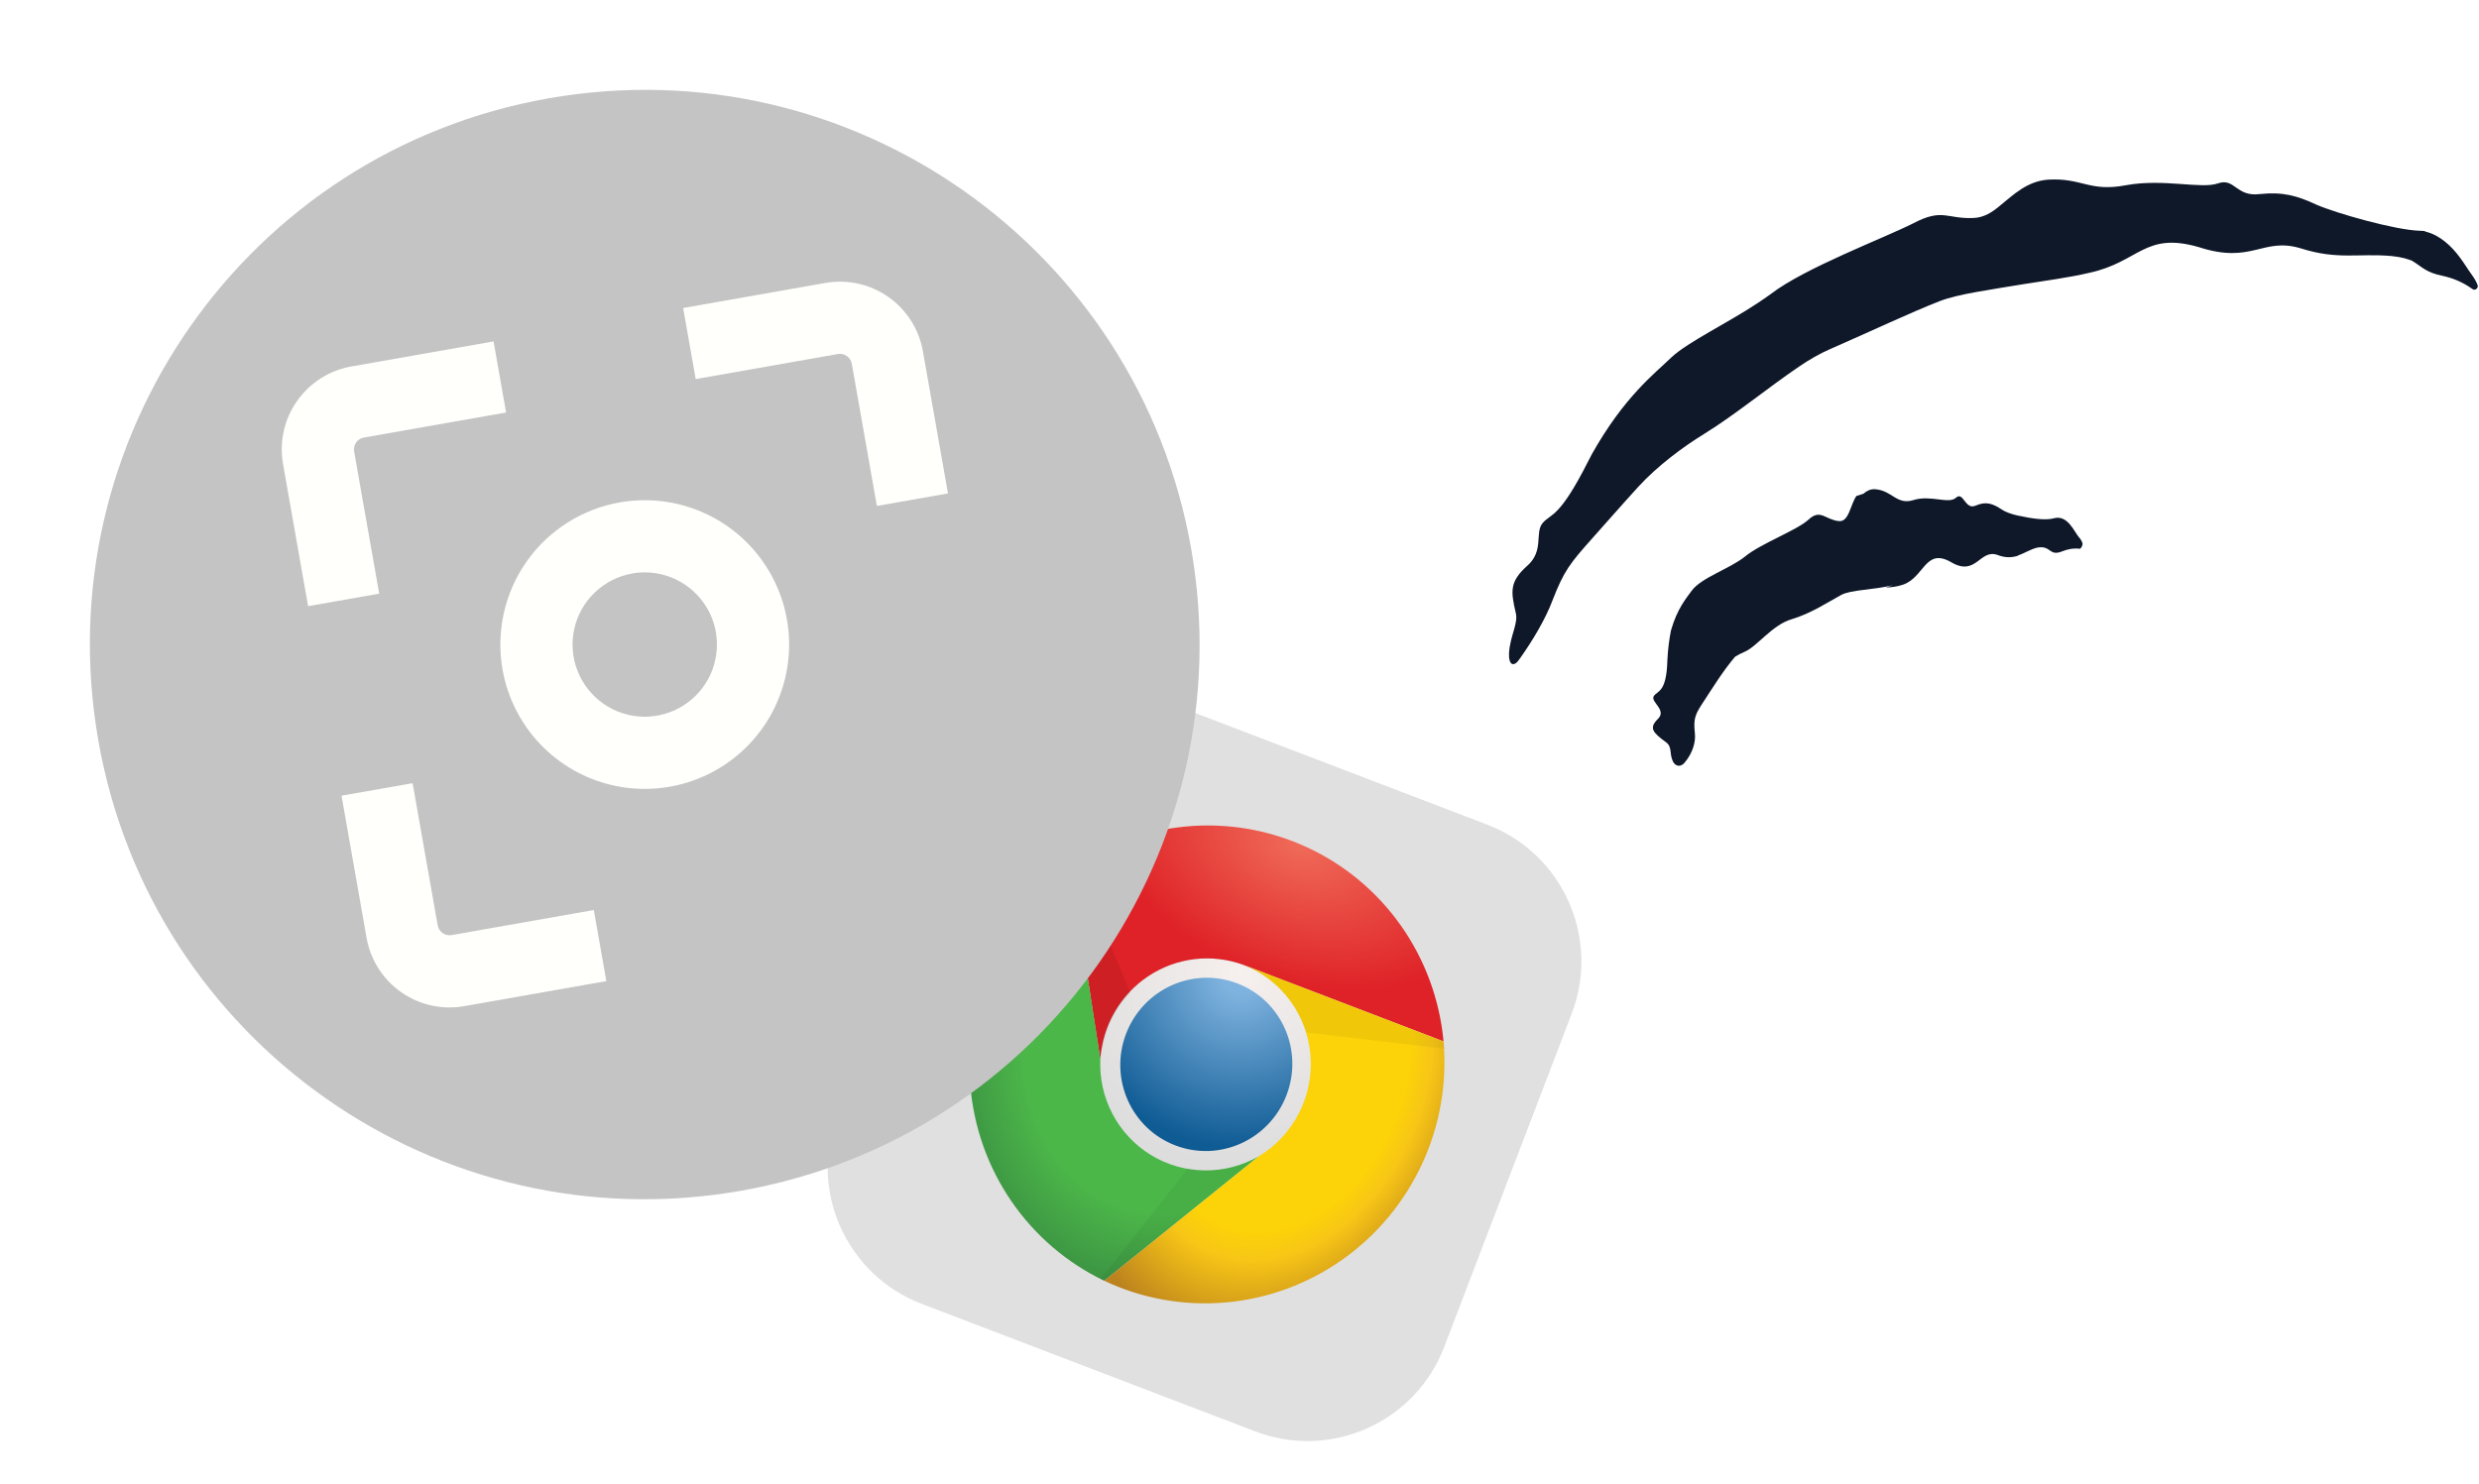
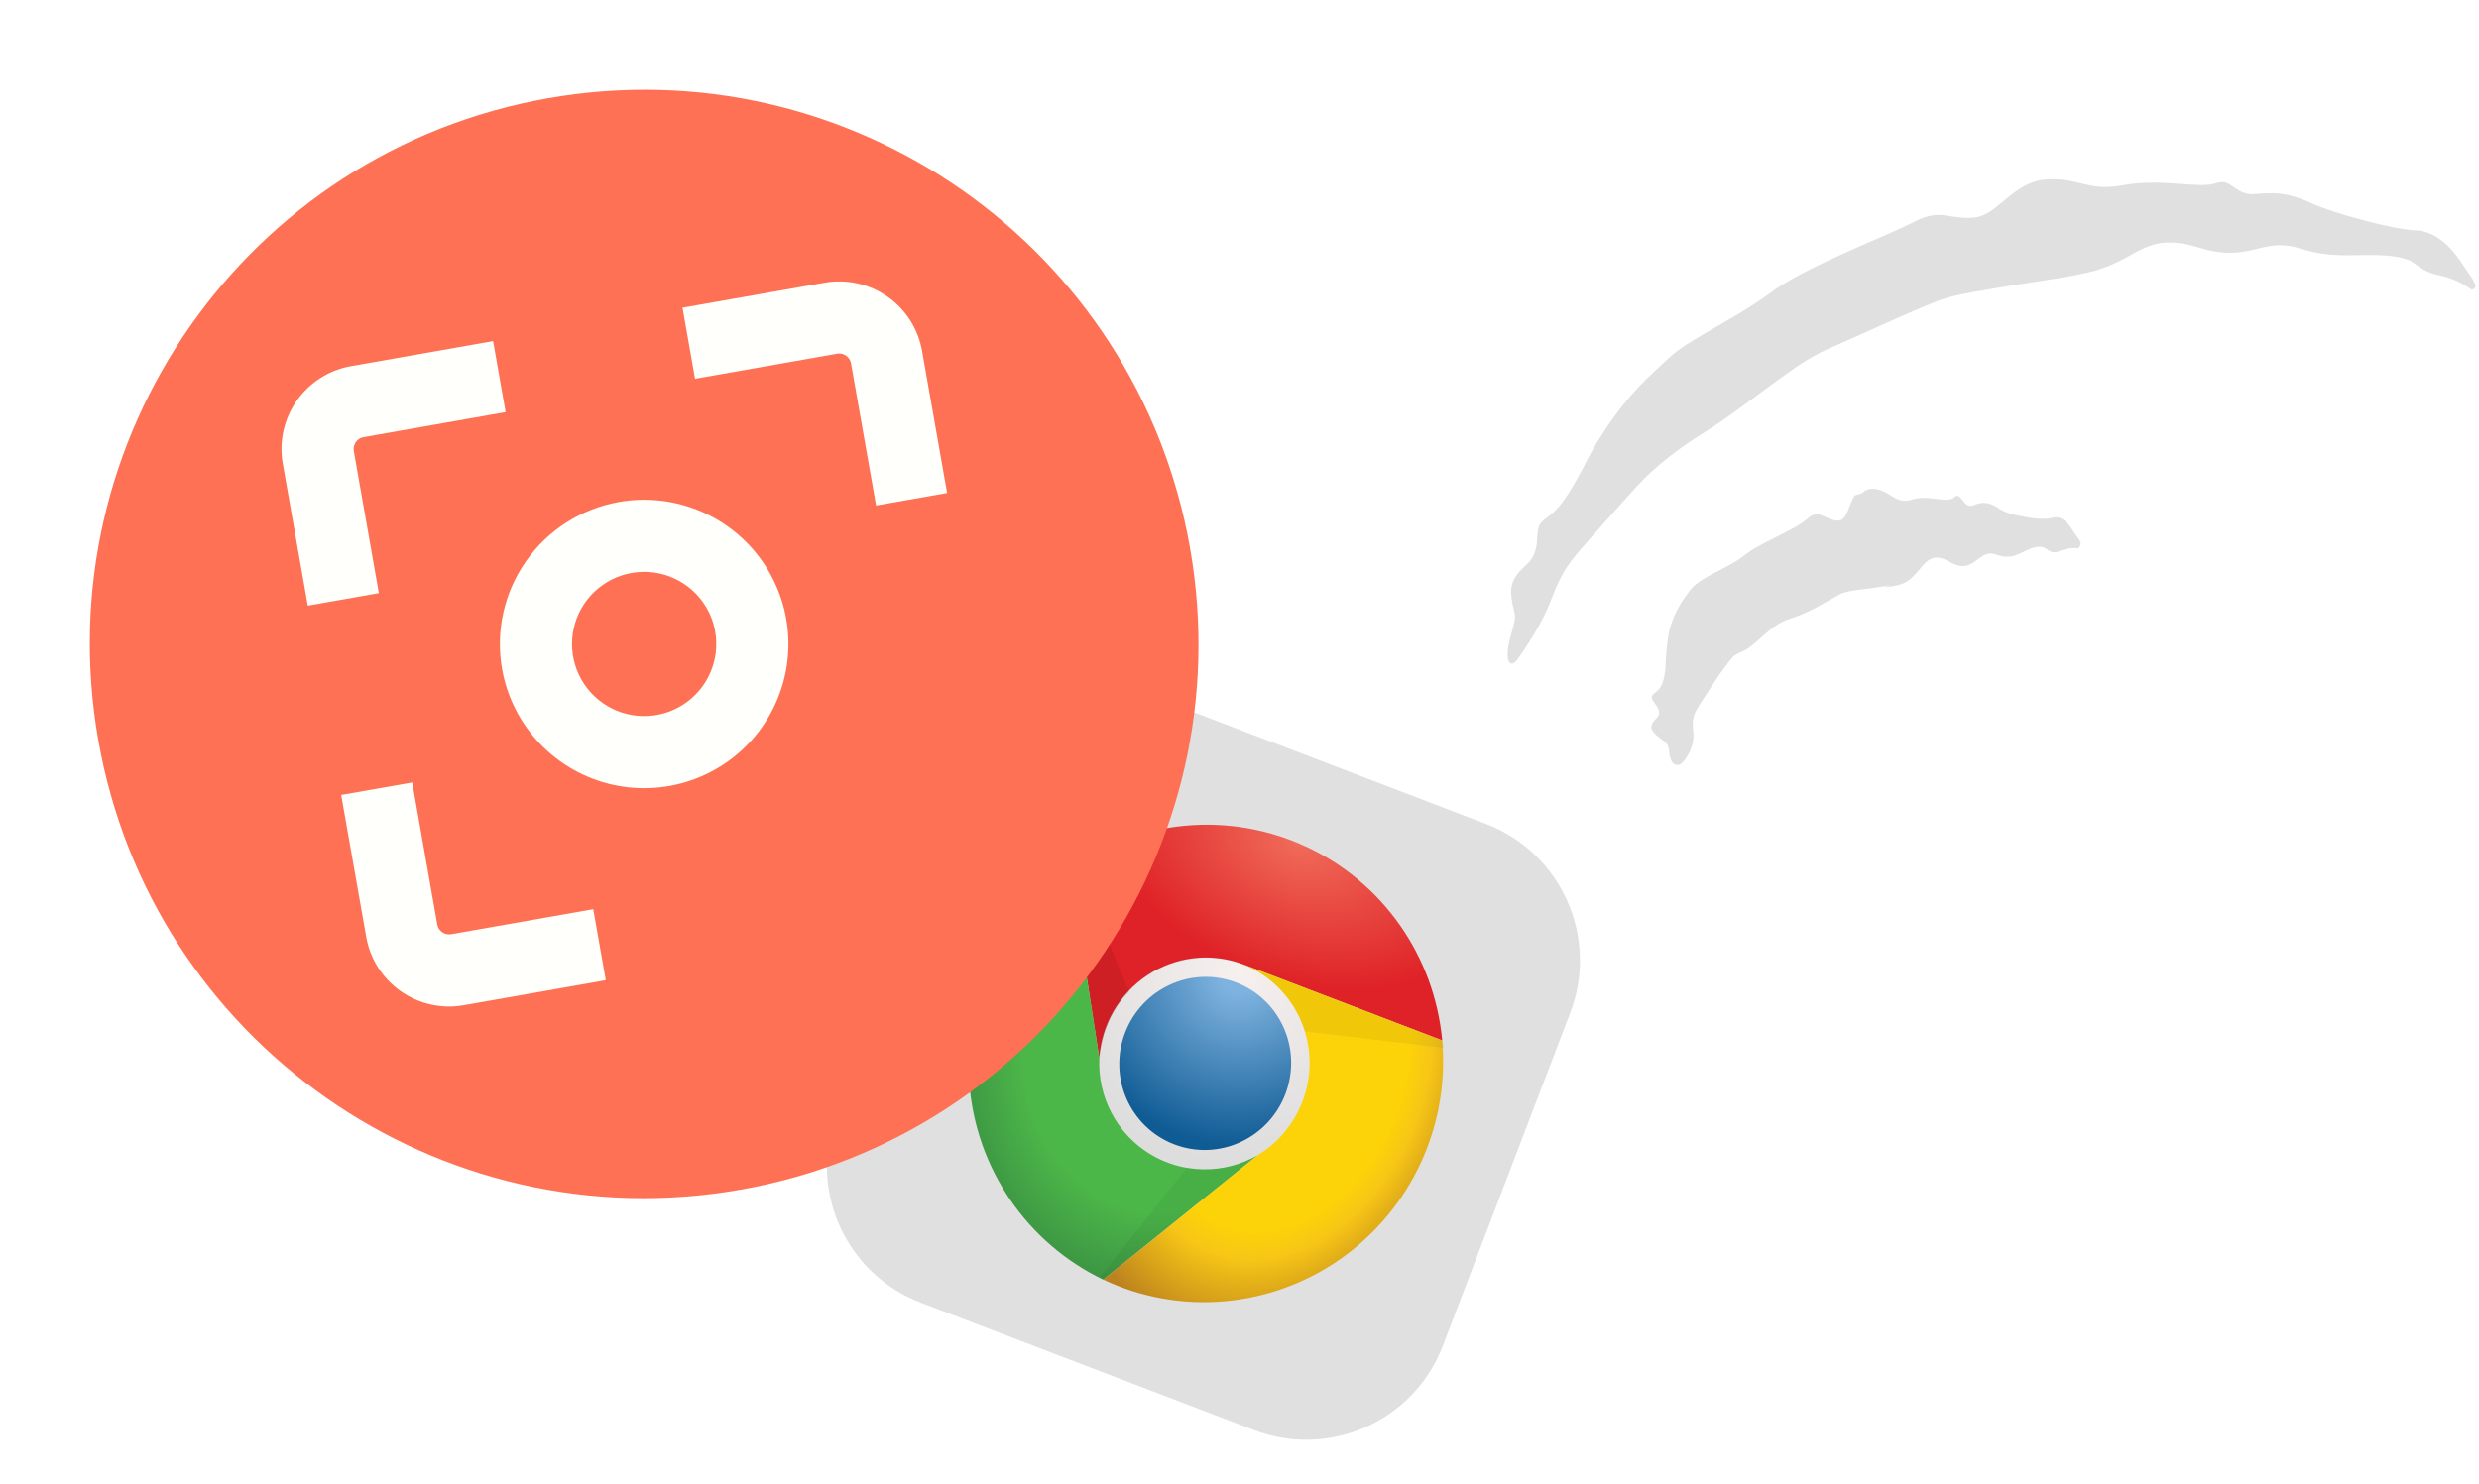
- <svg xmlns="http://www.w3.org/2000/svg" width="496" height="297" viewBox="0 0 496 297" fill="none">
-   <rect x="203.507" y="129.07" width="130" height="130" rx="29.279" transform="rotate(20.9293 203.507 129.07)" fill="#E0E0E0" />
-   <path d="M266.206 231.888C269.048 224.456 268.848 216.21 265.65 208.963C262.452 201.716 256.518 196.063 249.152 193.246C241.787 190.429 233.595 190.68 226.377 193.943C219.16 197.206 213.508 203.215 210.666 210.646L218.6 213.681C220.63 208.372 224.667 204.081 229.823 201.75C234.978 199.419 240.83 199.24 246.091 201.252C251.351 203.264 255.59 207.302 257.875 212.478C260.159 217.655 260.302 223.545 258.272 228.853" fill="black" fill-opacity="0.1" />
-   <path d="M234.471 231.038C244.331 234.809 255.408 229.801 259.213 219.852C263.018 209.904 258.109 198.782 248.25 195.011C238.39 191.24 227.313 196.249 223.508 206.197C219.703 216.146 224.612 227.267 234.471 231.038Z" fill="url(#paint0_radial_318_141)" stroke="url(#paint1_radial_318_141)" stroke-width="3.857" />
-   <path d="M288.824 208.418C288.051 200.083 285.122 192.109 280.328 185.293C275.533 178.476 269.041 173.053 261.497 169.565C253.954 166.076 245.622 164.644 237.332 165.41C229.042 166.176 221.083 169.114 214.248 173.931L220.158 211.982C220.369 208.652 221.349 205.413 223.021 202.523C224.693 199.633 227.01 197.172 229.788 195.337C232.566 193.502 235.728 192.344 239.021 191.954C242.314 191.565 245.648 191.955 248.755 193.094" fill="url(#paint2_radial_318_141)" />
-   <path d="M214.248 173.932C207.45 178.775 202.018 185.317 198.491 192.906C194.963 200.496 193.463 208.871 194.139 217.199C194.815 225.528 197.643 233.52 202.343 240.384C207.043 247.248 213.452 252.745 220.934 256.329L251.827 231.436C248.519 233.33 244.772 234.302 240.977 234.249C237.182 234.196 233.476 233.122 230.244 231.136C227.012 229.151 224.372 226.328 222.599 222.959C220.825 219.591 219.983 215.801 220.159 211.983" fill="url(#paint3_radial_318_141)" />
-   <path d="M220.933 256.328C228.512 259.91 236.909 261.406 245.272 260.665C253.636 259.924 261.67 256.972 268.561 252.11C275.452 247.247 280.955 240.645 284.513 232.972C288.072 225.3 289.559 216.829 288.824 208.418L248.755 193.094C252.467 194.533 255.696 196.997 258.074 200.203C260.452 203.409 261.882 207.229 262.202 211.226C262.523 215.224 261.72 219.238 259.885 222.812C258.05 226.385 255.258 229.373 251.827 231.435" fill="url(#paint4_radial_318_141)" />
-   <path opacity="0.075" d="M214.247 173.931L220.158 211.982C220.553 206.986 222.676 202.277 226.157 198.676L215.5 173.034" fill="black" />
-   <path opacity="0.05" d="M220.934 256.329L251.827 231.436C247.531 233.851 242.547 234.701 237.719 233.841L220.14 256.025" fill="black" />
-   <path opacity="0.05" d="M288.824 208.418L248.755 193.094C251.73 194.247 254.403 196.062 256.578 198.403C258.753 200.744 260.373 203.552 261.319 206.617L289.158 209.922" fill="black" />
-   <circle cx="129" cy="129" r="111" transform="rotate(-9.99613 129 129)" fill="#C5C4C4" />
-   <path d="M100.55 134.015C101.542 139.641 104.18 144.848 108.131 148.976C112.082 153.103 117.168 155.967 122.746 157.204C128.324 158.441 134.144 157.996 139.469 155.925C144.795 153.855 149.386 150.252 152.664 145.572C155.941 140.891 157.758 135.344 157.883 129.632C158.008 123.92 156.436 118.299 153.366 113.48C150.297 108.661 145.867 104.86 140.637 102.558C135.408 100.257 129.613 99.558 123.986 100.55C116.44 101.88 109.732 106.152 105.337 112.428C100.942 118.704 99.22 126.469 100.55 134.015ZM143.226 126.493C143.722 129.306 143.372 132.203 142.221 134.818C141.071 137.433 139.17 139.648 136.761 141.183C134.351 142.718 131.541 143.503 128.684 143.441C125.828 143.378 123.055 142.47 120.715 140.832C118.375 139.193 116.573 136.897 115.538 134.234C114.503 131.572 114.28 128.662 114.899 125.873C115.517 123.084 116.949 120.541 119.013 118.565C121.077 116.59 123.68 115.271 126.493 114.775C130.266 114.11 134.148 114.971 137.286 117.168C140.424 119.366 142.561 122.72 143.226 126.493Z" fill="#FFFFFC" />
-   <path d="M184.656 70.3C183.88 65.898 181.388 61.986 177.727 59.422C174.066 56.858 169.536 55.853 165.135 56.629L136.685 61.644L139.192 75.869L167.642 70.854C168.271 70.744 168.918 70.887 169.441 71.253C169.964 71.62 170.32 72.179 170.431 72.807L175.446 101.258L189.671 98.75L184.656 70.3Z" fill="#FFFFFC" />
-   <path d="M56.629 92.866L61.644 121.316L75.869 118.809L70.854 90.358C70.744 89.73 70.887 89.082 71.253 88.559C71.62 88.036 72.179 87.68 72.807 87.57L101.258 82.555L98.751 68.33L70.3 73.344C65.899 74.12 61.986 76.613 59.422 80.274C56.858 83.935 55.853 88.464 56.629 92.866Z" fill="#FFFFFC" />
-   <path d="M73.345 187.7C74.121 192.102 76.613 196.015 80.274 198.578C83.935 201.142 88.464 202.147 92.866 201.371L121.316 196.356L118.809 182.131L90.359 187.146C89.73 187.257 89.083 187.113 88.56 186.747C88.037 186.381 87.681 185.822 87.57 185.193L82.555 156.742L68.33 159.25L73.345 187.7Z" fill="#FFFFFC" />
-   <path d="M394.873 43.626C396.978 43.542 398.606 42.471 400.192 41.135C402.825 39.005 405.573 36.263 409.763 35.956C416.63 35.548 417.987 38.484 425.411 37.063C432.917 35.7 440.437 37.883 443.771 36.702C447.147 35.53 447.342 39.392 452.045 38.849C456.786 38.347 459.609 39.171 463.478 40.966C467.413 42.679 479.225 46.043 484.122 46.18C484.44 46.181 484.747 46.199 485.042 46.232L485.433 46.395C488.218 47.094 490.505 49.286 492.096 51.419C493.101 52.748 493.848 54.038 494.531 54.951C495.124 55.744 495.49 56.455 495.721 57.052C495.819 57.305 495.731 57.566 495.563 57.747C495.563 57.747 495.563 57.747 495.563 57.747C495.354 57.973 495.021 58.077 494.765 57.894C493.585 57.054 491.699 55.92 489.194 55.316C489.074 55.287 488.951 55.259 488.827 55.233C485.411 54.554 484.731 53.49 482.576 52.167L482.939 52.319C481.912 51.87 480.519 51.436 478.45 51.237C471.81 50.663 467.666 52.062 460.249 49.676C452.666 47.437 450.577 52.929 439.954 49.463C429.075 46.314 428.062 52.425 418.036 54.598C413.847 55.583 409.173 56.176 404.701 56.897C397.933 58.029 391.648 58.872 388.108 60.265C382.03 62.636 374.293 66.325 366.156 69.871C364.066 70.781 361.982 71.984 359.947 73.374C353.557 77.723 347.226 82.964 341.039 86.796C336.622 89.507 331.666 93.227 327.846 97.364C324.124 101.449 320.831 105.241 318.65 107.666C314.083 112.799 312.951 114.166 310.581 120.265C309.259 123.797 306.712 128.134 304.099 131.798C302.894 133.666 301.81 133.174 301.926 130.658C302.189 127.087 303.812 124.782 303.271 122.635C302.256 118.327 302.043 116.4 305.54 113.266C309.03 110.213 306.994 106.628 308.677 104.641C310.405 102.701 311.996 103.753 317.83 92.189C318.053 91.755 318.276 91.326 318.499 90.9C325.01 79.335 330.978 74.86 334.471 71.472C337.813 68.39 345.642 64.661 351.695 60.644C352.593 60.044 353.464 59.447 354.295 58.848C361.075 53.626 376.822 47.71 382.758 44.72C388.711 41.576 389.469 43.871 394.873 43.626Z" fill="#0E1829" />
-   <path d="M367.889 104.293C369.936 104.528 370.169 101.117 371.424 99.267L372.832 98.815C373.477 98.242 374.227 97.868 375.107 97.909C378.612 98.122 379.449 101.165 382.875 100.075C386.337 99.008 389.907 100.959 391.362 99.61C392.842 98.262 393.152 102.123 395.264 101.2C397.385 100.283 398.709 100.771 400.581 102.017C401.281 102.486 402.525 102.929 403.907 103.229L403.984 103.23C406.3 103.747 409.244 104.205 410.91 103.738C413.714 102.936 414.999 106.446 416.006 107.58C416.326 107.938 416.534 108.329 416.661 108.696C416.715 108.851 416.661 109.102 416.559 109.327C416.559 109.327 416.559 109.327 416.559 109.327C416.432 109.608 416.233 109.85 416.085 109.826C415.375 109.714 414.216 109.74 412.685 110.313C409.923 111.467 410.464 109.109 407.661 109.591C406.222 109.918 405.068 110.752 403.709 111.181L403.861 111.184C402.65 111.594 401.371 111.709 399.703 111.083C396.077 109.754 395.442 115.525 390.353 112.497C385.186 109.545 385.005 115.612 380.722 117.023C379.599 117.411 378.407 117.553 377.289 117.591L378.738 117.125C374.73 118.093 370.325 118.014 368.368 119.082C365.701 120.532 362.362 122.771 358.471 123.93C354.5 125.114 351.627 129.365 349.027 130.464C348.35 130.756 347.709 131.079 347.16 131.431C344.669 134.343 342.361 138.154 340.99 140.212C339.185 142.934 338.782 143.702 339.11 146.729C339.31 148.475 338.689 150.697 337.06 152.635C336.248 153.614 335.157 153.394 334.674 152.3C333.979 150.701 334.603 149.472 333.322 148.539C330.773 146.662 329.824 145.739 331.697 143.903C333.578 142.101 330.218 140.512 330.873 139.346C331.582 138.189 333.43 138.725 333.605 132.224C333.715 129.86 333.993 127.861 334.333 126.165C335.571 121.837 337.343 119.787 338.487 118.207C340.432 115.589 346.026 113.863 349.096 111.423C352.262 108.787 359.522 106.146 361.864 103.984C364.228 101.789 365.16 103.986 367.889 104.293Z" fill="#0E1829" />
+ <svg xmlns="http://www.w3.org/2000/svg" width="583" height="349" viewBox="0 0 583 349" fill="none">
+   <rect x="238.985" y="151.571" width="152.663" height="152.663" rx="34.384" transform="rotate(20.9293 238.985 151.571)" fill="#E0E0E0" />
+   <path d="M312.615 272.313C315.952 263.586 315.717 253.902 311.962 245.392C308.206 236.882 301.237 230.243 292.588 226.935C283.939 223.627 274.318 223.922 265.842 227.754C257.366 231.586 250.729 238.641 247.392 247.369L256.709 250.932C259.093 244.698 263.834 239.659 269.888 236.921C275.942 234.184 282.814 233.974 288.992 236.337C295.17 238.699 300.148 243.442 302.831 249.52C305.513 255.599 305.681 262.516 303.297 268.749" fill="black" fill-opacity="0.1" />
+   <path d="M275.347 271.316C286.925 275.744 299.934 269.862 304.402 258.179C308.87 246.497 303.106 233.436 291.527 229.008C279.949 224.58 266.941 230.461 262.473 242.144C258.005 253.827 263.769 266.887 275.347 271.316Z" fill="url(#paint0_radial_318_141)" stroke="url(#paint1_radial_318_141)" stroke-width="4.53" />
+   <path d="M339.175 244.752C338.268 234.963 334.828 225.6 329.198 217.595C323.567 209.59 315.943 203.222 307.085 199.125C298.226 195.029 288.442 193.346 278.707 194.246C268.971 195.146 259.625 198.596 251.598 204.253L258.539 248.938C258.786 245.027 259.937 241.223 261.901 237.829C263.864 234.435 266.586 231.546 269.848 229.391C273.11 227.236 276.823 225.876 280.69 225.418C284.558 224.961 288.472 225.419 292.121 226.756" fill="url(#paint2_radial_318_141)" />
+   <path d="M251.598 204.253C243.615 209.941 237.236 217.623 233.094 226.536C228.951 235.449 227.19 245.284 227.983 255.064C228.777 264.844 232.098 274.231 237.618 282.291C243.137 290.352 250.664 296.806 259.449 301.015L295.728 271.782C291.843 274.007 287.444 275.148 282.987 275.086C278.53 275.024 274.178 273.762 270.382 271.431C266.587 269.099 263.487 265.784 261.404 261.828C259.322 257.873 258.332 253.422 258.539 248.938" fill="url(#paint3_radial_318_141)" />
+   <path d="M259.449 301.015C268.35 305.22 278.21 306.977 288.032 306.107C297.853 305.237 307.288 301.771 315.38 296.06C323.472 290.35 329.935 282.597 334.114 273.587C338.292 264.577 340.038 254.629 339.175 244.752L292.122 226.756C296.481 228.447 300.273 231.339 303.065 235.104C305.857 238.869 307.537 243.355 307.913 248.05C308.289 252.744 307.346 257.459 305.192 261.655C303.037 265.851 299.758 269.36 295.728 271.782" fill="url(#paint4_radial_318_141)" />
+   <path opacity="0.075" d="M251.597 204.253L258.539 248.938C259.003 243.07 261.496 237.541 265.583 233.311L253.068 203.199" fill="black" />
+   <path opacity="0.05" d="M259.449 301.015L295.728 271.782C290.684 274.618 284.831 275.616 279.162 274.607L258.518 300.659" fill="black" />
+   <path opacity="0.05" d="M339.175 244.752L292.122 226.757C295.614 228.111 298.754 230.242 301.308 232.991C303.862 235.74 305.765 239.037 306.875 242.637L339.568 246.519" fill="black" />
+   <circle cx="151.489" cy="151.489" r="130.351" transform="rotate(-9.99613 151.489 151.489)" fill="#FF7155" />
+   <path d="M118.079 157.378C119.244 163.986 122.342 170.1 126.981 174.947C131.621 179.794 137.594 183.157 144.144 184.609C150.695 186.062 157.529 185.54 163.783 183.108C170.037 180.677 175.429 176.446 179.278 170.949C183.127 165.453 185.26 158.939 185.406 152.231C185.553 145.523 183.708 138.922 180.103 133.263C176.498 127.604 171.296 123.14 165.155 120.438C159.013 117.735 152.209 116.914 145.601 118.079C136.74 119.641 128.862 124.658 123.701 132.028C118.54 139.398 116.517 148.517 118.079 157.378ZM168.194 148.545C168.777 151.848 168.366 155.251 167.015 158.322C165.664 161.392 163.432 163.993 160.602 165.796C157.773 167.598 154.472 168.521 151.118 168.447C147.764 168.374 144.507 167.308 141.759 165.383C139.011 163.459 136.895 160.763 135.68 157.636C134.464 154.509 134.203 151.092 134.929 147.816C135.655 144.541 137.337 141.555 139.76 139.235C142.184 136.915 145.241 135.366 148.545 134.784C152.975 134.003 157.535 135.014 161.22 137.595C164.905 140.175 167.414 144.114 168.194 148.545Z" fill="#FFFFFC" />
+   <path d="M216.848 82.556C215.937 77.387 213.01 72.792 208.71 69.781C204.411 66.77 199.092 65.591 193.923 66.502L160.513 72.39L163.458 89.096L196.868 83.207C197.606 83.076 198.366 83.245 198.98 83.675C199.594 84.105 200.013 84.762 200.143 85.5L206.031 118.91L222.737 115.966L216.848 82.556Z" fill="#FFFFFC" />
+   <path d="M66.501 109.055L72.39 142.465L89.095 139.521L83.207 106.111C83.076 105.372 83.245 104.613 83.675 103.998C84.105 103.384 84.762 102.966 85.5 102.836L118.91 96.947L115.966 80.242L82.556 86.131C77.387 87.042 72.791 89.969 69.781 94.268C66.77 98.567 65.591 103.886 66.501 109.055Z" fill="#FFFFFC" />
+   <path d="M86.131 220.422C87.042 225.591 89.969 230.187 94.268 233.197C98.567 236.208 103.886 237.388 109.055 236.477L142.466 230.588L139.521 213.883L106.111 219.771C105.373 219.902 104.613 219.733 103.999 219.303C103.384 218.873 102.966 218.216 102.836 217.478L96.947 184.068L80.242 187.012L86.131 220.422Z" fill="#FFFFFC" />
+   <path d="M463.712 51.232C466.184 51.133 468.096 49.875 469.959 48.306C473.051 45.805 476.277 42.585 481.198 42.224C489.262 41.745 490.856 45.194 499.573 43.525C508.389 41.924 517.219 44.487 521.134 43.101C525.099 41.724 525.328 46.26 530.851 45.622C536.419 45.032 539.733 46 544.277 48.108C548.898 50.12 562.77 54.07 568.52 54.23C568.894 54.232 569.254 54.253 569.6 54.291L570.059 54.484C573.33 55.304 576.016 57.879 577.885 60.383C579.064 61.944 579.942 63.459 580.744 64.531C581.44 65.463 581.87 66.297 582.142 66.998C582.256 67.296 582.153 67.601 581.956 67.814C581.956 67.814 581.956 67.815 581.956 67.815C581.71 68.08 581.319 68.202 581.019 67.987C579.633 67.001 577.418 65.669 574.477 64.96C574.335 64.926 574.191 64.893 574.046 64.862C570.034 64.065 569.235 62.815 566.705 61.261L567.131 61.44C565.924 60.913 564.288 60.403 561.859 60.169C554.061 59.495 549.195 61.139 540.485 58.337C531.58 55.706 529.127 62.156 516.653 58.086C503.877 54.388 502.687 61.564 490.913 64.116C485.993 65.273 480.505 65.969 475.253 66.816C467.306 68.145 459.925 69.135 455.767 70.771C448.63 73.555 439.544 77.888 429.989 82.052C427.535 83.12 425.087 84.533 422.698 86.166C415.193 91.273 407.758 97.427 400.492 101.927C395.306 105.111 389.486 109.479 385.001 114.338C380.629 119.135 376.762 123.589 374.201 126.435C368.838 132.464 367.509 134.07 364.726 141.232C363.173 145.379 360.182 150.472 357.113 154.775C355.698 156.968 354.425 156.391 354.561 153.436C354.87 149.242 356.776 146.536 356.141 144.015C354.949 138.956 354.699 136.692 358.805 133.012C362.904 129.427 360.512 125.217 362.489 122.883C364.518 120.605 366.387 121.841 373.238 108.261C373.499 107.751 373.761 107.247 374.023 106.747C381.669 93.166 388.678 87.91 392.781 83.933C396.705 80.312 405.899 75.934 413.006 71.217C414.061 70.512 415.085 69.81 416.06 69.107C424.022 62.975 442.514 56.028 449.485 52.517C456.475 48.824 457.366 51.52 463.712 51.232Z" fill="#E0E0E0" />
+   <path d="M432.025 122.475C434.428 122.751 434.702 118.745 436.176 116.573L437.829 116.042C438.586 115.368 439.467 114.93 440.501 114.978C444.616 115.228 445.6 118.801 449.623 117.521C453.688 116.269 457.881 118.559 459.59 116.975C461.327 115.393 461.691 119.927 464.172 118.842C466.662 117.766 468.217 118.339 470.415 119.802C471.237 120.352 472.698 120.873 474.321 121.225L474.411 121.227C477.131 121.834 480.589 122.371 482.545 121.823C485.838 120.881 487.347 125.003 488.53 126.335C488.905 126.755 489.15 127.214 489.298 127.645C489.362 127.828 489.298 128.122 489.179 128.386C489.179 128.386 489.179 128.387 489.179 128.387C489.03 128.716 488.796 129 488.622 128.972C487.788 128.841 486.427 128.872 484.63 129.545C481.386 130.899 482.021 128.13 478.729 128.696C477.04 129.08 475.684 130.06 474.089 130.563L474.267 130.567C472.846 131.049 471.343 131.184 469.385 130.449C465.126 128.888 464.381 135.665 458.405 132.109C452.336 128.643 452.124 135.767 447.094 137.424C445.776 137.88 444.376 138.047 443.063 138.091L444.765 137.544C440.057 138.68 434.885 138.588 432.586 139.842C429.455 141.545 425.534 144.175 420.965 145.535C416.301 146.925 412.927 151.917 409.874 153.208C409.079 153.551 408.326 153.931 407.681 154.343C404.756 157.763 402.046 162.238 400.436 164.656C398.316 167.852 397.843 168.754 398.228 172.308C398.463 174.359 397.734 176.968 395.821 179.244C394.867 180.394 393.586 180.136 393.019 178.851C392.202 176.974 392.935 175.53 391.431 174.434C388.438 172.23 387.323 171.147 389.523 168.99C391.732 166.873 387.786 165.008 388.555 163.639C389.388 162.279 391.558 162.909 391.763 155.275C391.892 152.499 392.218 150.151 392.618 148.159C394.073 143.077 396.153 140.67 397.496 138.814C399.78 135.74 406.349 133.713 409.955 130.848C413.673 127.753 422.199 124.65 424.949 122.112C427.724 119.534 428.819 122.114 432.025 122.475Z" fill="#E0E0E0" />
  <defs>
-     <radialGradient id="paint0_radial_318_141" cx="0" cy="0" r="1" gradientUnits="userSpaceOnUse" gradientTransform="translate(248.25 195.011) rotate(20.9293) scale(38.2266 38.5719)">
+     <radialGradient id="paint0_radial_318_141" cx="0" cy="0" r="1" gradientUnits="userSpaceOnUse" gradientTransform="translate(291.527 229.008) rotate(20.9293) scale(44.8907 45.2962)">
      <stop offset="0.1" stop-color="#7FB3DF" />
      <stop offset="0.9" stop-color="#0F5B94" />
    </radialGradient>
-     <radialGradient id="paint1_radial_318_141" cx="0" cy="0" r="1" gradientUnits="userSpaceOnUse" gradientTransform="translate(248.25 195.011) rotate(20.9293) scale(38.2266 38.5719)">
+     <radialGradient id="paint1_radial_318_141" cx="0" cy="0" r="1" gradientUnits="userSpaceOnUse" gradientTransform="translate(291.527 229.008) rotate(20.9293) scale(44.8907 45.2962)">
      <stop stop-color="#F6F0EE" />
      <stop offset="1" stop-color="#DDDDDD" />
    </radialGradient>
-     <radialGradient id="paint2_radial_318_141" cx="0" cy="0" r="1" gradientUnits="userSpaceOnUse" gradientTransform="translate(260.056 168.897) rotate(20.9293) scale(40.9874 27.2472)">
+     <radialGradient id="paint2_radial_318_141" cx="0" cy="0" r="1" gradientUnits="userSpaceOnUse" gradientTransform="translate(305.392 198.341) rotate(20.9293) scale(48.1328 31.9973)">
      <stop stop-color="#F06B59" />
      <stop offset="1" stop-color="#DF2227" />
    </radialGradient>
-     <radialGradient id="paint3_radial_318_141" cx="0" cy="0" r="1" gradientUnits="userSpaceOnUse" gradientTransform="translate(237.403 206.739) rotate(20.9293) scale(48.4105 56.6749)">
+     <radialGradient id="paint3_radial_318_141" cx="0" cy="0" r="1" gradientUnits="userSpaceOnUse" gradientTransform="translate(278.789 242.78) rotate(20.9293) scale(56.8501 66.5552)">
      <stop offset="0.65" stop-color="#4CB749" />
      <stop offset="1" stop-color="#388B41" />
    </radialGradient>
-     <radialGradient id="paint4_radial_318_141" cx="0" cy="0" r="1" gradientUnits="userSpaceOnUse" gradientTransform="translate(256.609 214.603) rotate(20.9293) scale(40.9256 55.3099)">
+     <radialGradient id="paint4_radial_318_141" cx="0" cy="0" r="1" gradientUnits="userSpaceOnUse" gradientTransform="translate(301.344 252.015) rotate(20.9293) scale(48.0603 64.9523)">
      <stop offset="0.6" stop-color="#FCD209" />
      <stop offset="0.7" stop-color="#F7C616" />
      <stop offset="1" stop-color="#BC821E" />
    </radialGradient>
  </defs>
</svg>
